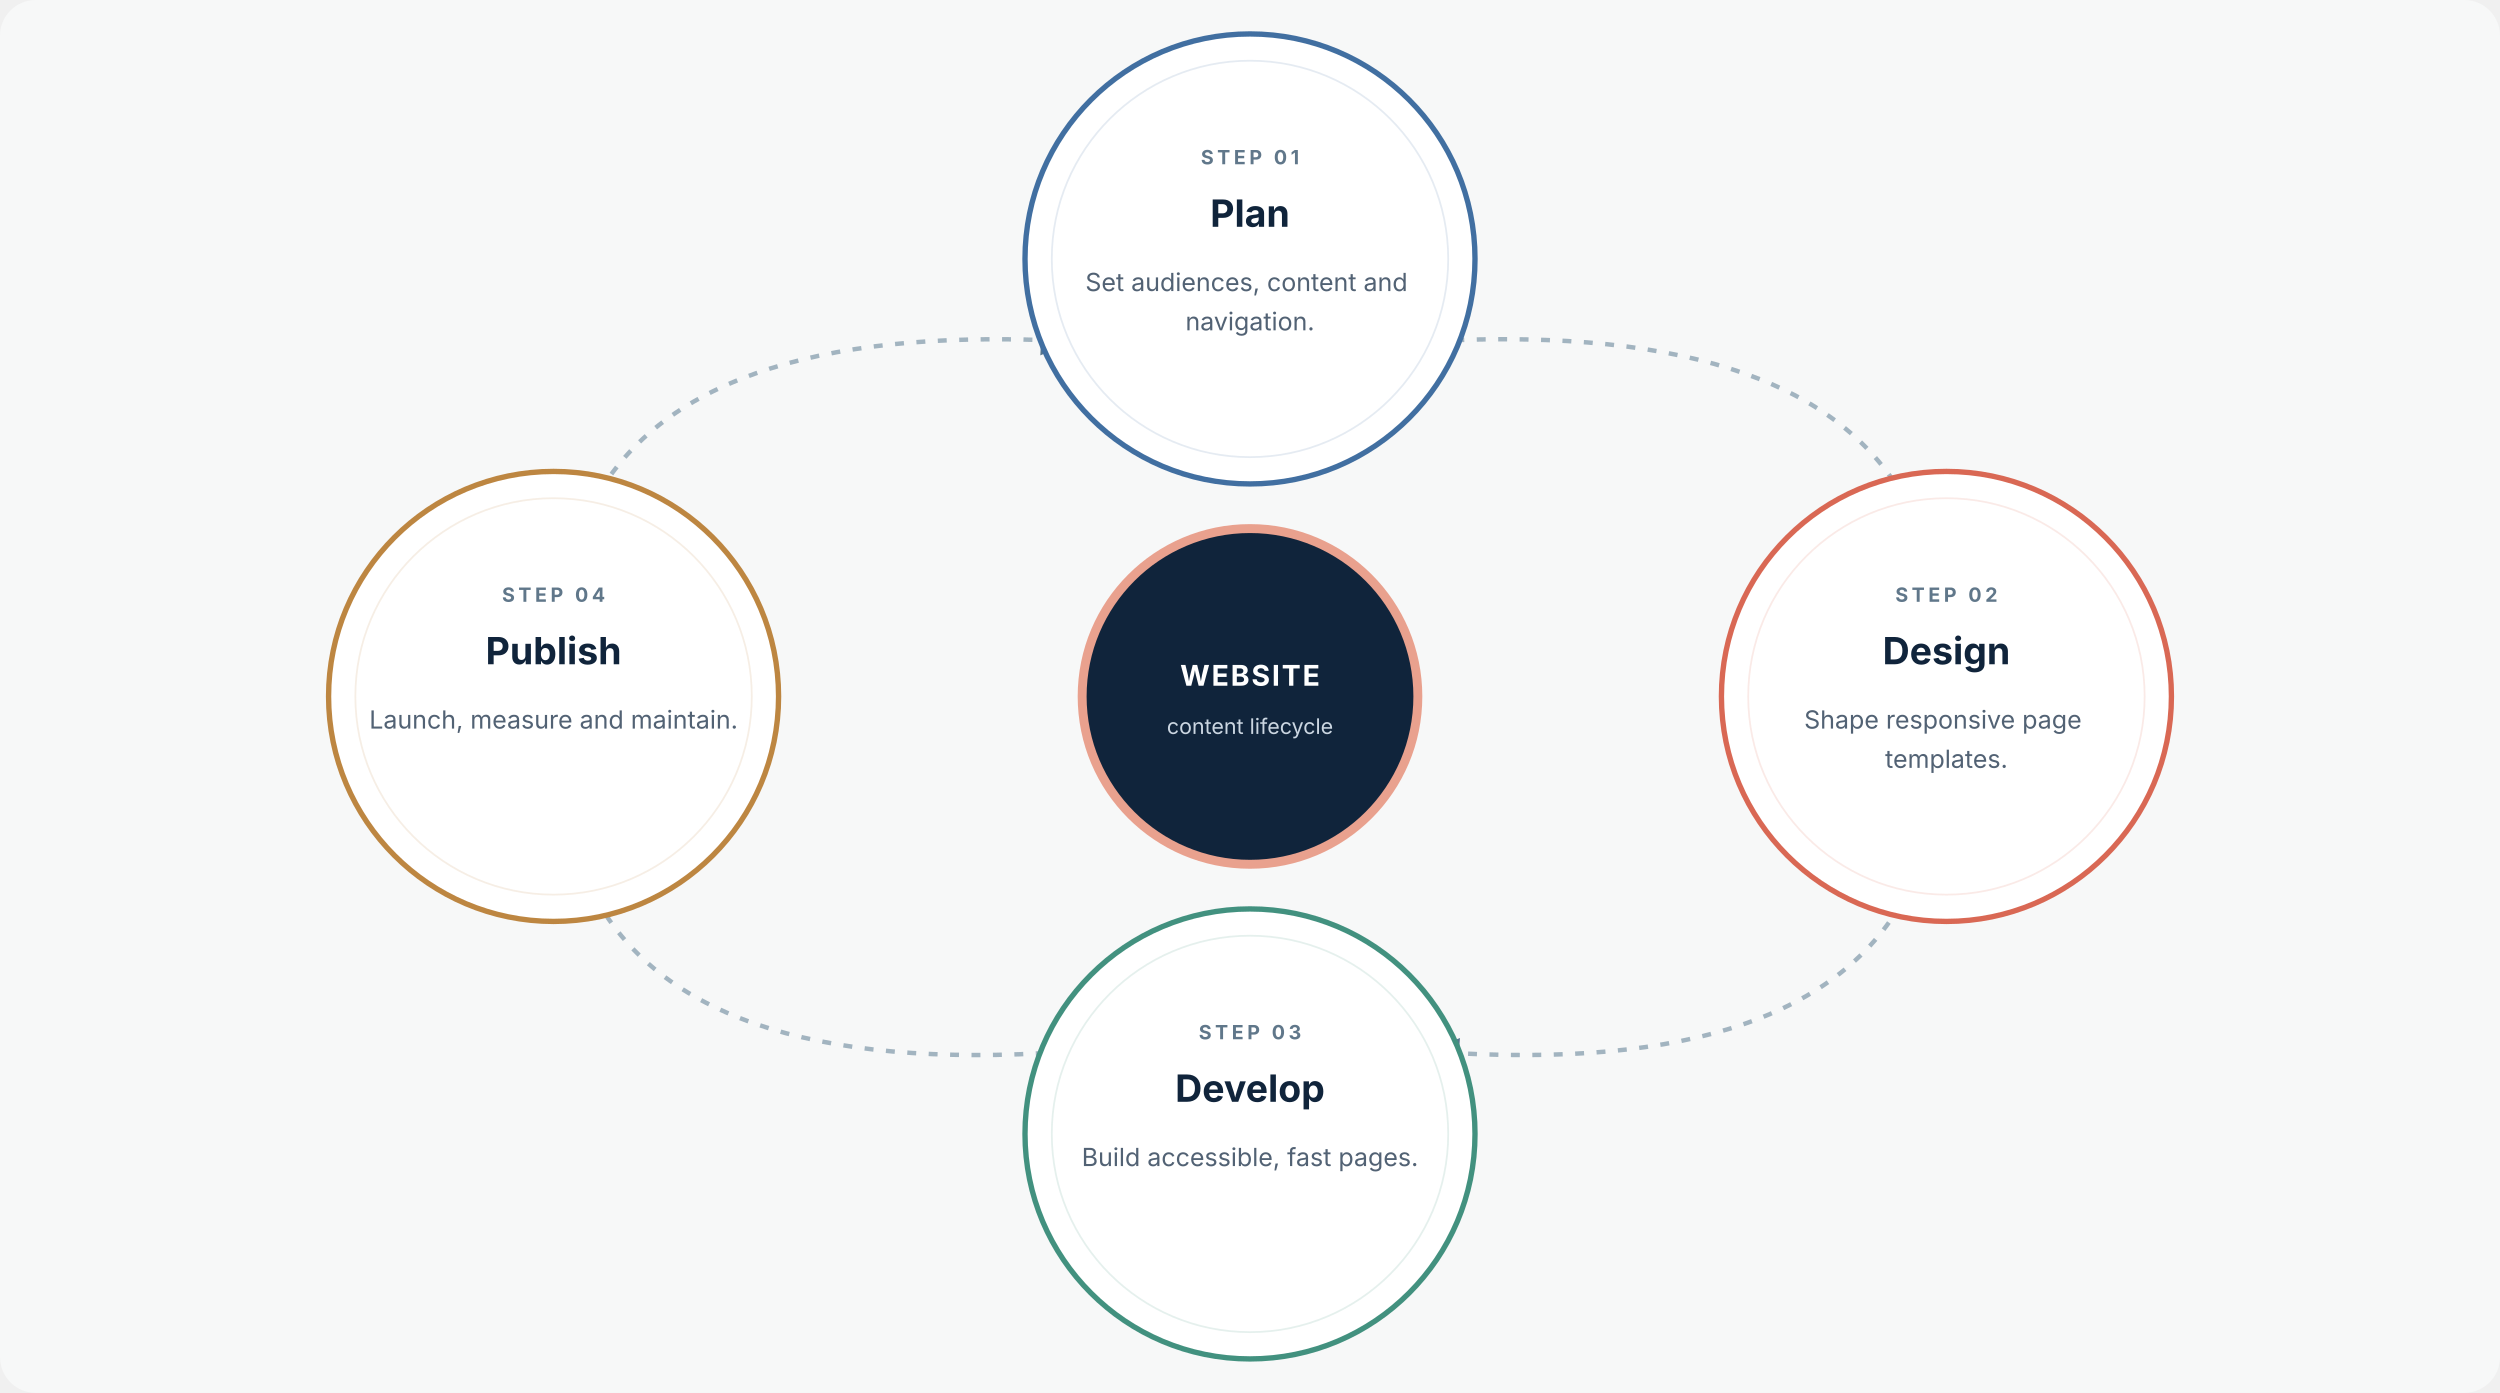
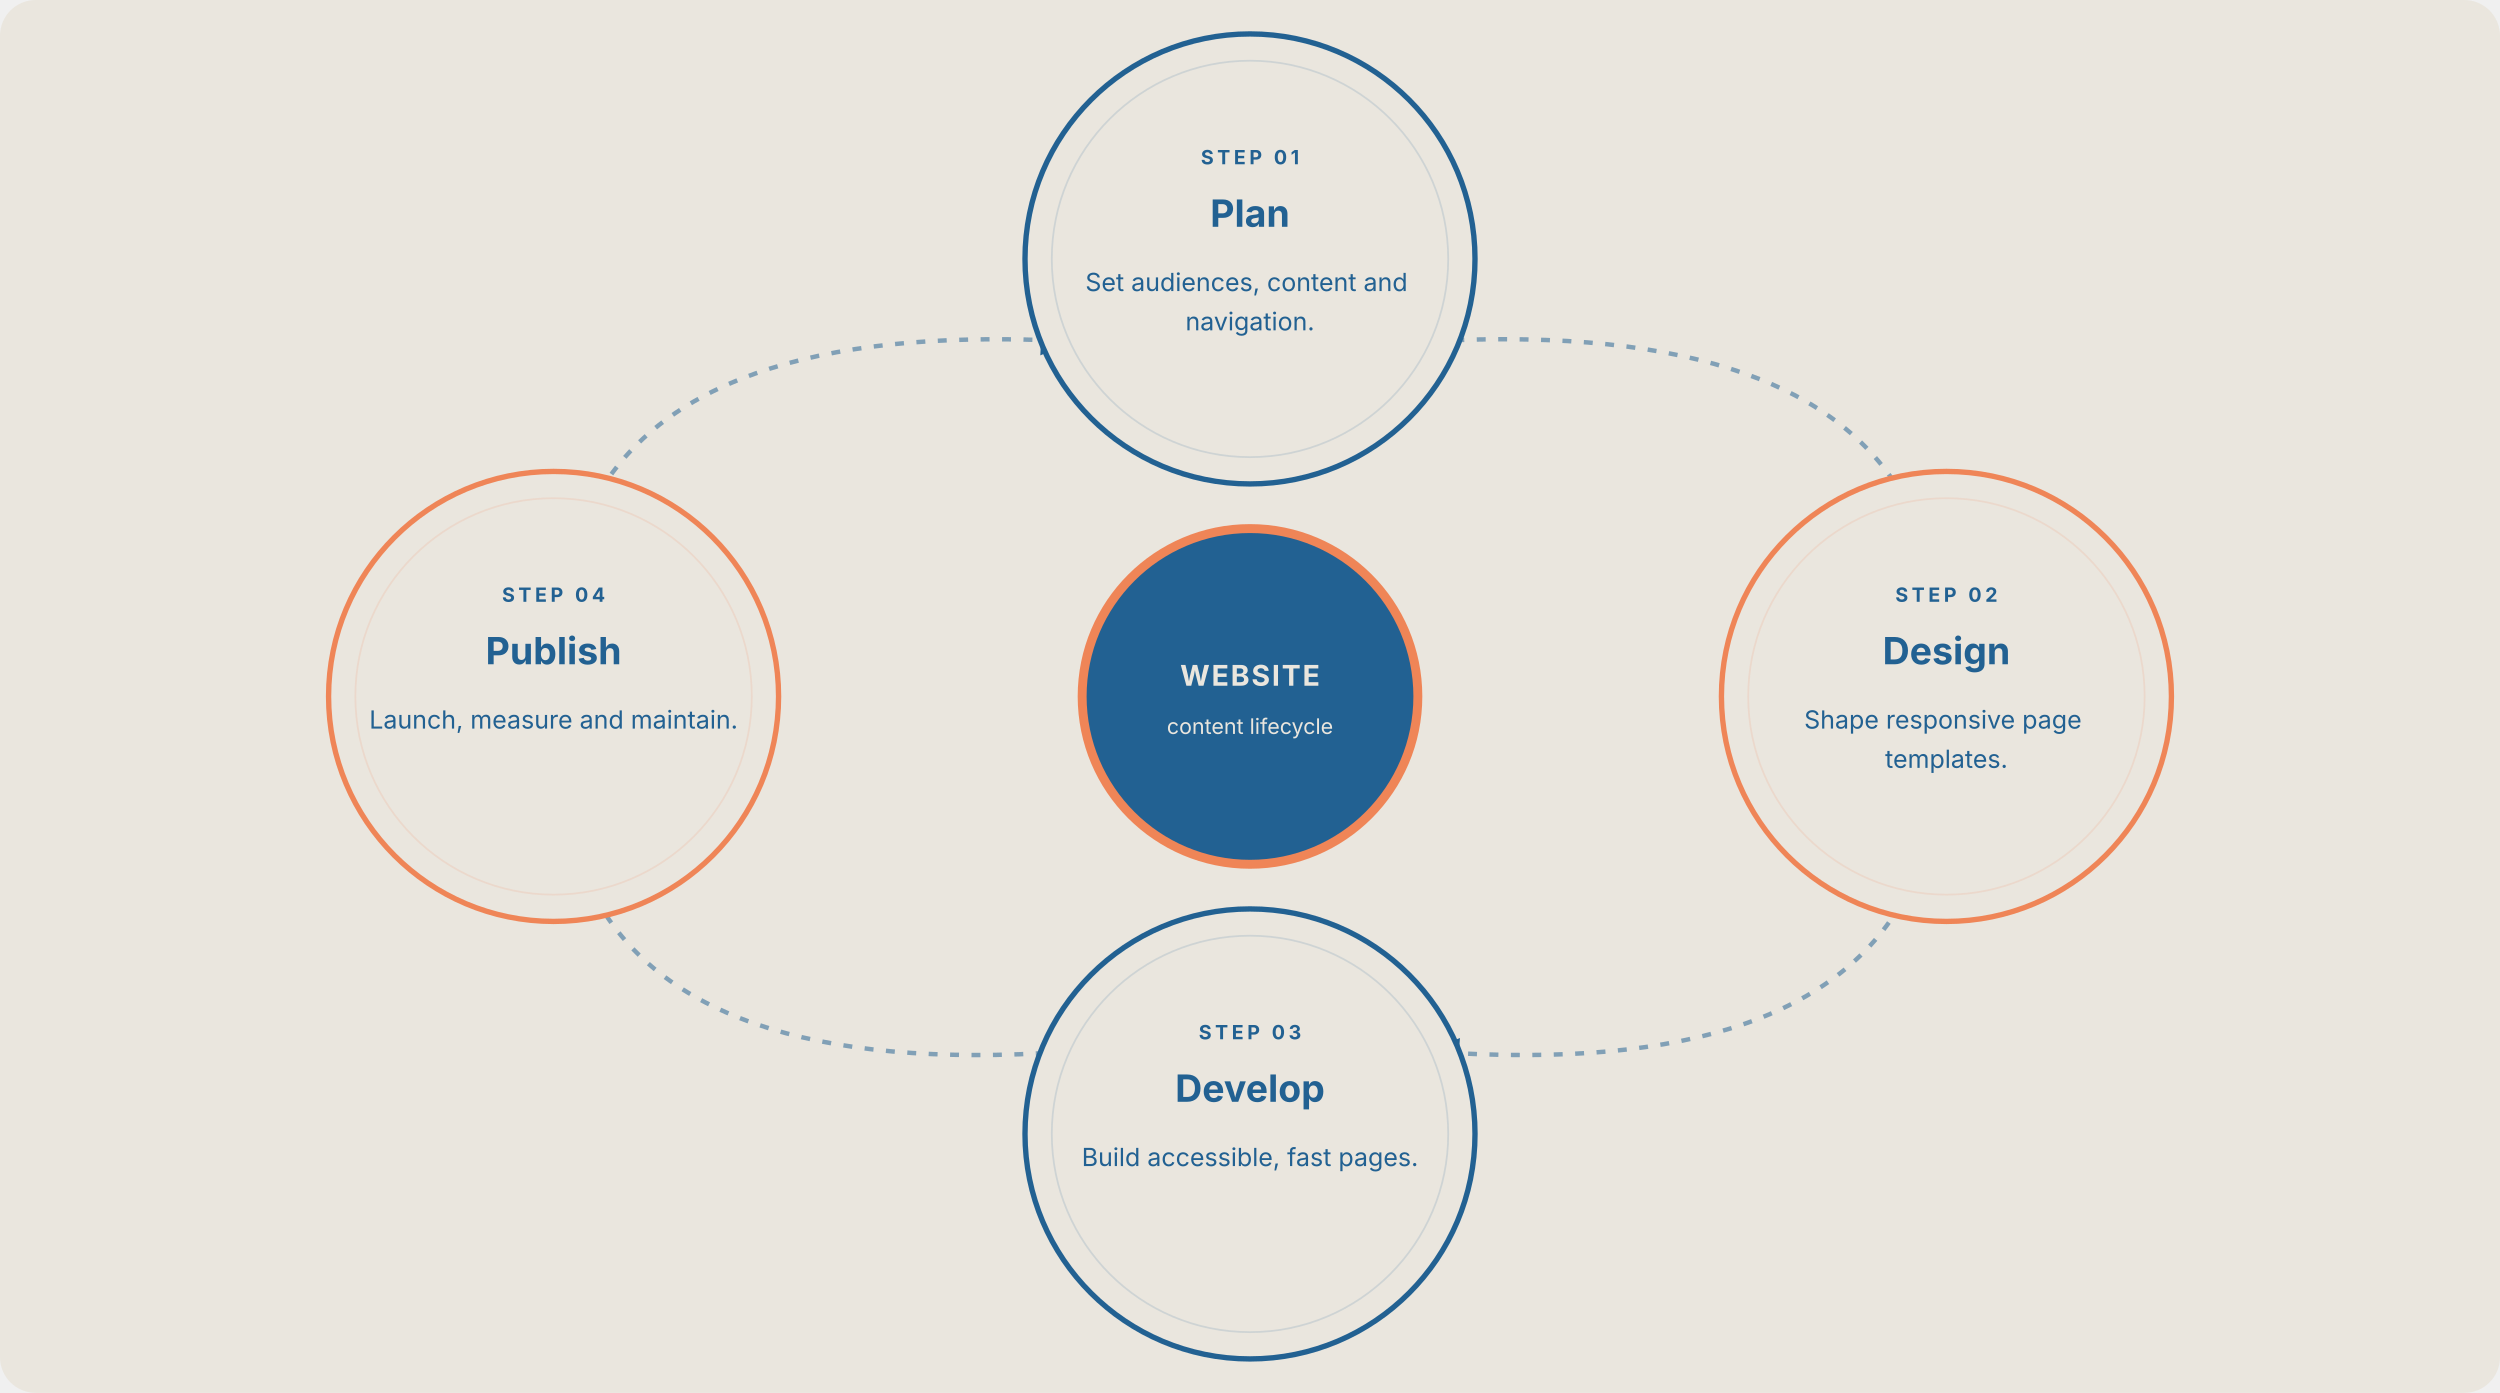
<svg xmlns="http://www.w3.org/2000/svg" viewBox="0 0 1400 780" role="img" aria-labelledby="title desc">
  <defs>
    <marker id="arrow" viewBox="0 0 10 10" refX="8" refY="5" markerWidth="7" markerHeight="7" orient="auto">
-       <path d="M0 0L10 5L0 10z" fill="#55758d" />
+       <path d="M0 0L10 5L0 10z" fill="#226192" />
    </marker>
-     <style>.bg{fill:#f7f8f8}.connector{fill:none;stroke:#55758d;stroke-opacity:.52;stroke-width:2.5;stroke-dasharray:5 7;animation:dash 24s linear infinite}.number{font:700 11px Inter,Arial,sans-serif;letter-spacing:2px;fill:#60778a}.label{font:700 21px Inter,Arial,sans-serif;fill:#10243b}.detail{font:400 14px Inter,Arial,sans-serif;fill:#526274}.hub{fill:#10243b;stroke:#e9a18e;stroke-width:5}.hub-text{font:700 16px Inter,Arial,sans-serif;fill:#fff;letter-spacing:1px}.hub-sub{font:400 12px Inter,Arial,sans-serif;fill:#cbd6e1}.node{transform-box:fill-box;transform-origin:center;animation:arrive .8s ease-out both}.node-1{animation-delay:.12s}.node-2{animation-delay:.24s}.node-3{animation-delay:.36s}@keyframes dash{to{stroke-dashoffset:-150}}@keyframes arrive{from{opacity:.35;transform:scale(.94)}to{opacity:1;transform:scale(1)}}@media(prefers-reduced-motion:reduce){.connector,.node{animation:none}}</style>
+     <style>.bg{fill:#EAE6DE}.connector{fill:none;stroke:#226192;stroke-opacity:.52;stroke-width:2.5;stroke-dasharray:5 7;animation:dash 24s linear infinite}.number{font:700 11px Inter,Arial,sans-serif;letter-spacing:2px;fill:#226192}.label{font:700 21px Inter,Arial,sans-serif;fill:#226192}.detail{font:400 14px Inter,Arial,sans-serif;fill:#226192}.hub{fill:#226192;stroke:#EF8557;stroke-width:5}.hub-text{font:700 16px Inter,Arial,sans-serif;fill:#EAE6DE;letter-spacing:1px}.hub-sub{font:400 12px Inter,Arial,sans-serif;fill:#EAE6DE}.node{transform-box:fill-box;transform-origin:center;animation:arrive .8s ease-out both}.node-1{animation-delay:.12s}.node-2{animation-delay:.24s}.node-3{animation-delay:.36s}@keyframes dash{to{stroke-dashoffset:-150}}@keyframes arrive{from{opacity:.35;transform:scale(.94)}to{opacity:1;transform:scale(1)}}@media(prefers-reduced-motion:reduce){.connector,.node{animation:none}}</style>
  </defs>
  <rect class="bg" width="1400" height="780" rx="20" />
  <path class="connector" d="M 803 191 Q 1018 180 1070 286" marker-end="url(#arrow)" />
  <path class="connector" d="M 1070 496 Q 1018 604 803 589" marker-end="url(#arrow)" />
  <path class="connector" d="M 597 589 Q 382 604 330 496" marker-end="url(#arrow)" />
  <path class="connector" d="M 330 286 Q 382 180 597 191" marker-end="url(#arrow)" />
  <g class="node node-0">
-     <circle cx="700" cy="145" r="126" fill="#fff" stroke="#416fa1" stroke-width="3" />
-     <circle cx="700" cy="145" r="111" fill="none" stroke="#416fa1" stroke-opacity=".14" />
+     <circle cx="700" cy="145" r="126" fill="#EAE6DE" stroke="#226192" stroke-width="3" />
+     <circle cx="700" cy="145" r="111" fill="none" stroke="#226192" stroke-opacity=".14" />
    <text x="700" y="92" text-anchor="middle" class="number">STEP 01</text>
    <text x="700" y="127" text-anchor="middle" class="label">Plan</text>
    <text x="700" y="163" text-anchor="middle" class="detail">
      <tspan x="700" dy="0">Set audiences, content and</tspan>
      <tspan x="700" dy="22">navigation.</tspan>
    </text>
  </g>
  <g class="node node-1">
-     <circle cx="1090" cy="390" r="126" fill="#fff" stroke="#d96854" stroke-width="3" />
-     <circle cx="1090" cy="390" r="111" fill="none" stroke="#d96854" stroke-opacity=".14" />
+     <circle cx="1090" cy="390" r="126" fill="#EAE6DE" stroke="#EF8557" stroke-width="3" />
+     <circle cx="1090" cy="390" r="111" fill="none" stroke="#EF8557" stroke-opacity=".14" />
    <text x="1090" y="337" text-anchor="middle" class="number">STEP 02</text>
    <text x="1090" y="372" text-anchor="middle" class="label">Design</text>
    <text x="1090" y="408" text-anchor="middle" class="detail">
      <tspan x="1090" dy="0">Shape responsive page</tspan>
      <tspan x="1090" dy="22">templates.</tspan>
    </text>
  </g>
  <g class="node node-2">
-     <circle cx="700" cy="635" r="126" fill="#fff" stroke="#42917f" stroke-width="3" />
-     <circle cx="700" cy="635" r="111" fill="none" stroke="#42917f" stroke-opacity=".14" />
+     <circle cx="700" cy="635" r="126" fill="#EAE6DE" stroke="#226192" stroke-width="3" />
+     <circle cx="700" cy="635" r="111" fill="none" stroke="#226192" stroke-opacity=".14" />
    <text x="700" y="582" text-anchor="middle" class="number">STEP 03</text>
    <text x="700" y="617" text-anchor="middle" class="label">Develop</text>
    <text x="700" y="653" text-anchor="middle" class="detail">
      <tspan x="700" dy="0">Build accessible, fast pages.</tspan>
    </text>
  </g>
  <g class="node node-3">
-     <circle cx="310" cy="390" r="126" fill="#fff" stroke="#bd8641" stroke-width="3" />
-     <circle cx="310" cy="390" r="111" fill="none" stroke="#bd8641" stroke-opacity=".14" />
+     <circle cx="310" cy="390" r="126" fill="#EAE6DE" stroke="#EF8557" stroke-width="3" />
+     <circle cx="310" cy="390" r="111" fill="none" stroke="#EF8557" stroke-opacity=".14" />
    <text x="310" y="337" text-anchor="middle" class="number">STEP 04</text>
    <text x="310" y="372" text-anchor="middle" class="label">Publish</text>
    <text x="310" y="408" text-anchor="middle" class="detail">
      <tspan x="310" dy="0">Launch, measure and maintain.</tspan>
    </text>
  </g>
  <circle class="hub" cx="700" cy="390" r="94" />
  <text class="hub-text" x="700" y="384" text-anchor="middle">WEBSITE</text>
  <text class="hub-sub" x="700" y="411" text-anchor="middle">content lifecycle</text>
</svg>
